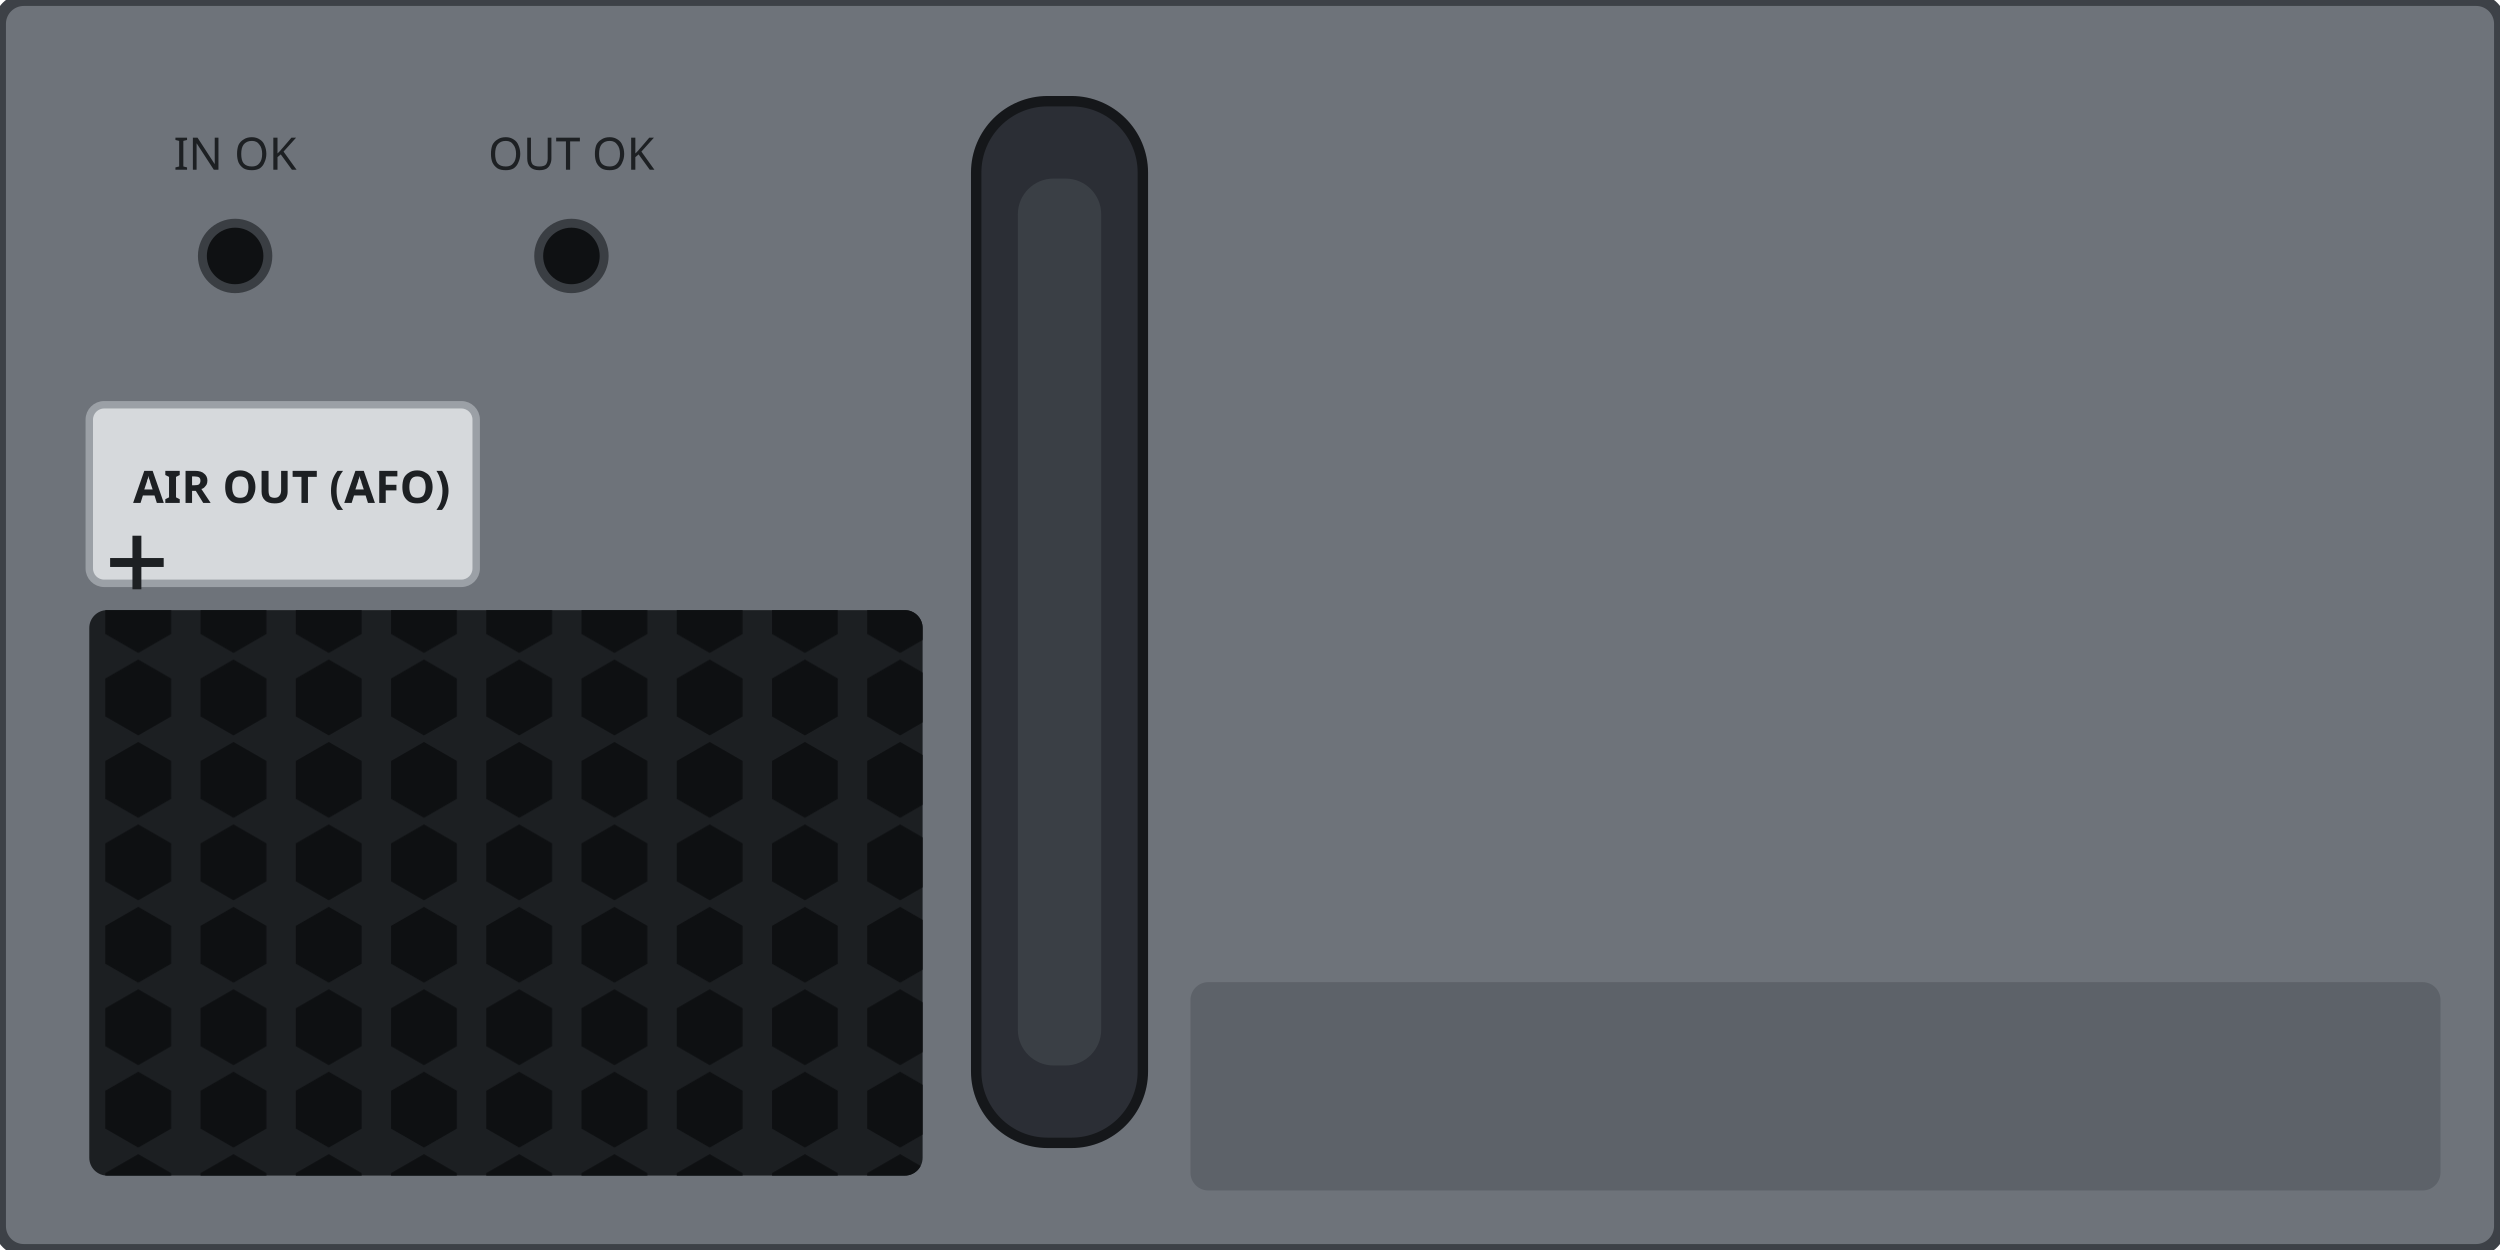
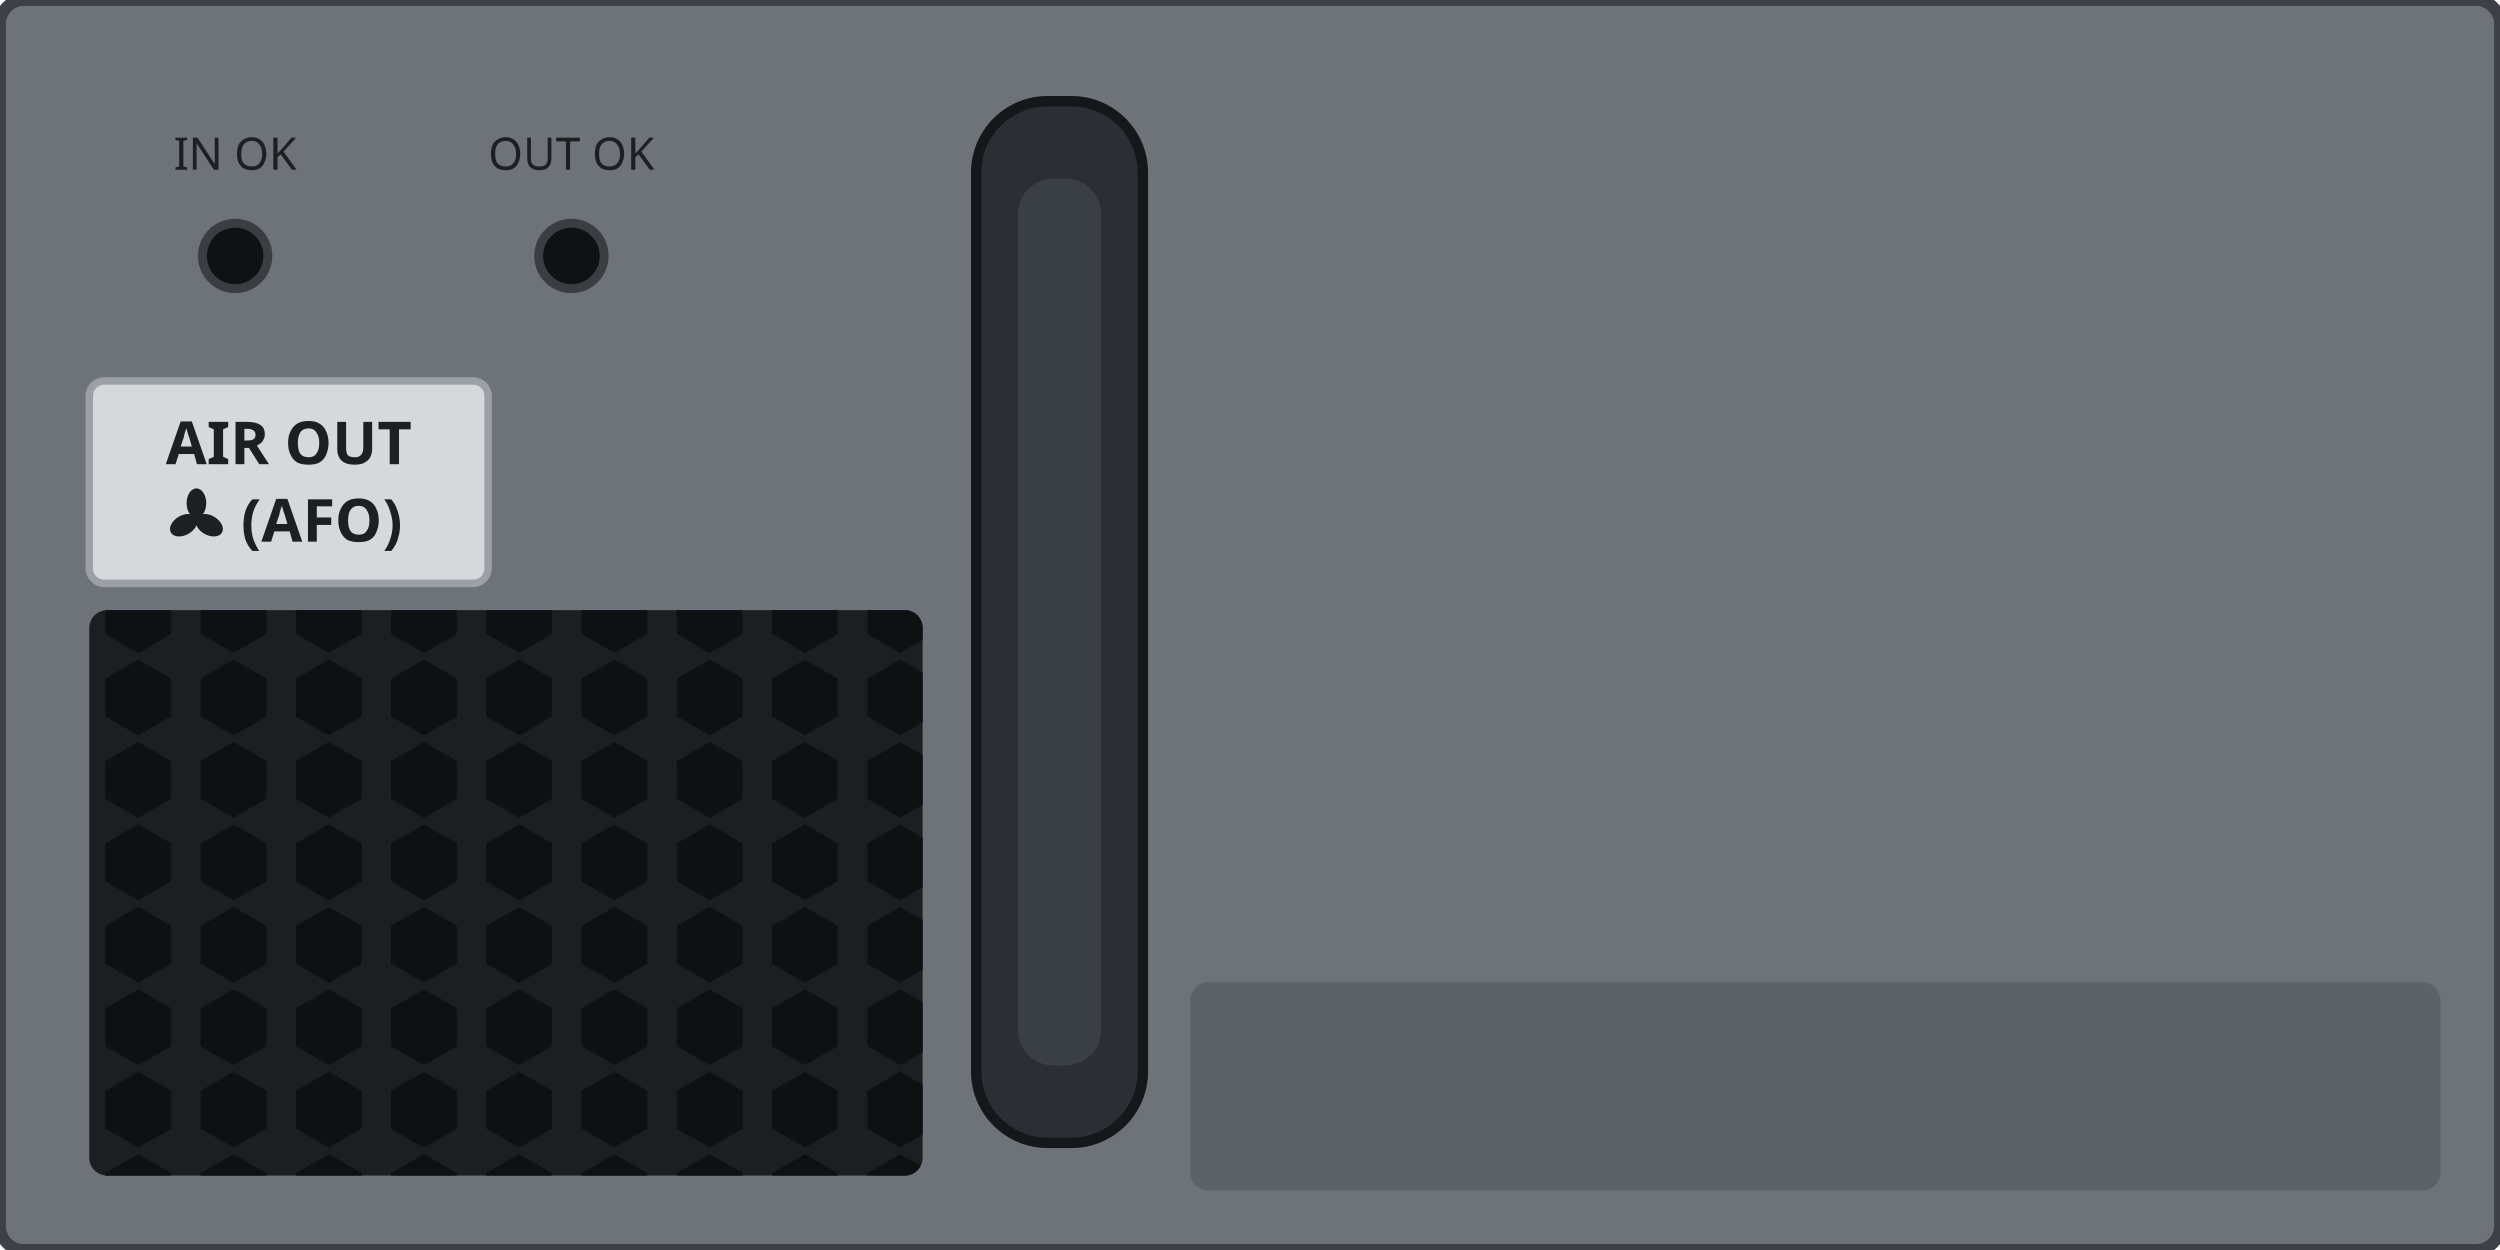
<svg xmlns="http://www.w3.org/2000/svg" width="84.0mm" height="42.0mm" viewBox="0 0 84.0 42.0">
  <defs>
    <pattern id="hex" x="0" y="0" width="3.2" height="2.77" patternUnits="userSpaceOnUse">
      <polygon points="1.6,0.2 2.9,0.95 2.9,2.45 1.6,3.2 0.3,2.45 0.3,0.95" fill="#0e1012" transform="scale(0.85) translate(0.1 -0.2)" />
    </pattern>
  </defs>
  <rect id="face" x="0" y="0" width="84.0" height="42.0" rx="0.8" fill="#6e737a" stroke="#3d4147" stroke-width="0.4" />
  <g id="vents">
    <rect x="3.0" y="20.5" width="28.0" height="19.0" rx="0.6" fill="#1c1f22" />
    <rect x="3.0" y="20.5" width="28.0" height="19.0" rx="0.6" fill="url(#hex)" />
    <rect x="40.0" y="33.0" width="42.0" height="7.0" rx="0.6" fill="#5d6269" />
  </g>
-   <g id="label-plate">
-     <rect x="3.0" y="13.6" width="13.0" height="6.0" rx="0.5" fill="#d6d9dc" stroke="#9ba0a6" stroke-width="0.25" />
+   <g id="airflow-label" font-family="sans-serif" fill="#1d2023">
+     <rect id="plate" x="3.0" y="12.8" width="13.4" height="6.8" rx="0.5" fill="#d6d9dc" stroke="#9ba0a6" stroke-width="0.25" />
+     <g id="fan-glyph" transform="translate(6.6 17.4) scale(1.1)">
+       <circle r="0.2" />
+       <ellipse cx="0" cy="-0.45" rx="0.3" ry="0.45" />
+       <ellipse cx="0" cy="-0.45" rx="0.3" ry="0.45" transform="rotate(120)" />
+       <ellipse cx="0" cy="-0.45" rx="0.3" ry="0.45" transform="rotate(240)" />
+     </g>
  </g>
  <g id="lamps">
    <circle id="led-in-ok" cx="7.9" cy="8.6" r="1.1" fill="var(--led-color, #0f1113)" stroke="#3a3e43" stroke-width="0.3" />
    <circle id="led-out-ok" cx="19.2" cy="8.6" r="1.1" fill="var(--led-color, #0f1113)" stroke="#3a3e43" stroke-width="0.3" />
  </g>
  <g id="latch">
    <rect x="32.8" y="3.4" width="5.6" height="35.0" rx="2.4" fill="#2b2e35" stroke="#15171a" stroke-width="0.35" />
    <rect x="34.2" y="6.0" width="2.8" height="29.8" rx="1.2" fill="#3a3f45" />
  </g>
  <g id="silkscreen" font-family="sans-serif" fill="#1d2023">
    <text x="7.9" y="5.7" font-size="1.5" text-anchor="middle">IN OK</text>
    <text x="19.2" y="5.7" font-size="1.5" text-anchor="middle">OUT OK</text>
-     <text x="9.8" y="16.9" font-size="1.5" font-weight="bold" text-anchor="middle">AIR OUT (AFO)</text>
-     <path d="M 4.6 18.9 m -0.9 0 h 1.8 M 4.6 18.0 v 1.8" stroke="#1d2023" stroke-width="0.3" />
+     <text class="airflow" x="9.7" y="15.6" font-size="2.0" font-weight="bold" text-anchor="middle">AIR OUT</text>
+     <text class="airflow" x="8.1" y="18.2" font-size="2.0" font-weight="bold" text-anchor="start">(AFO)</text>
  </g>
</svg>
